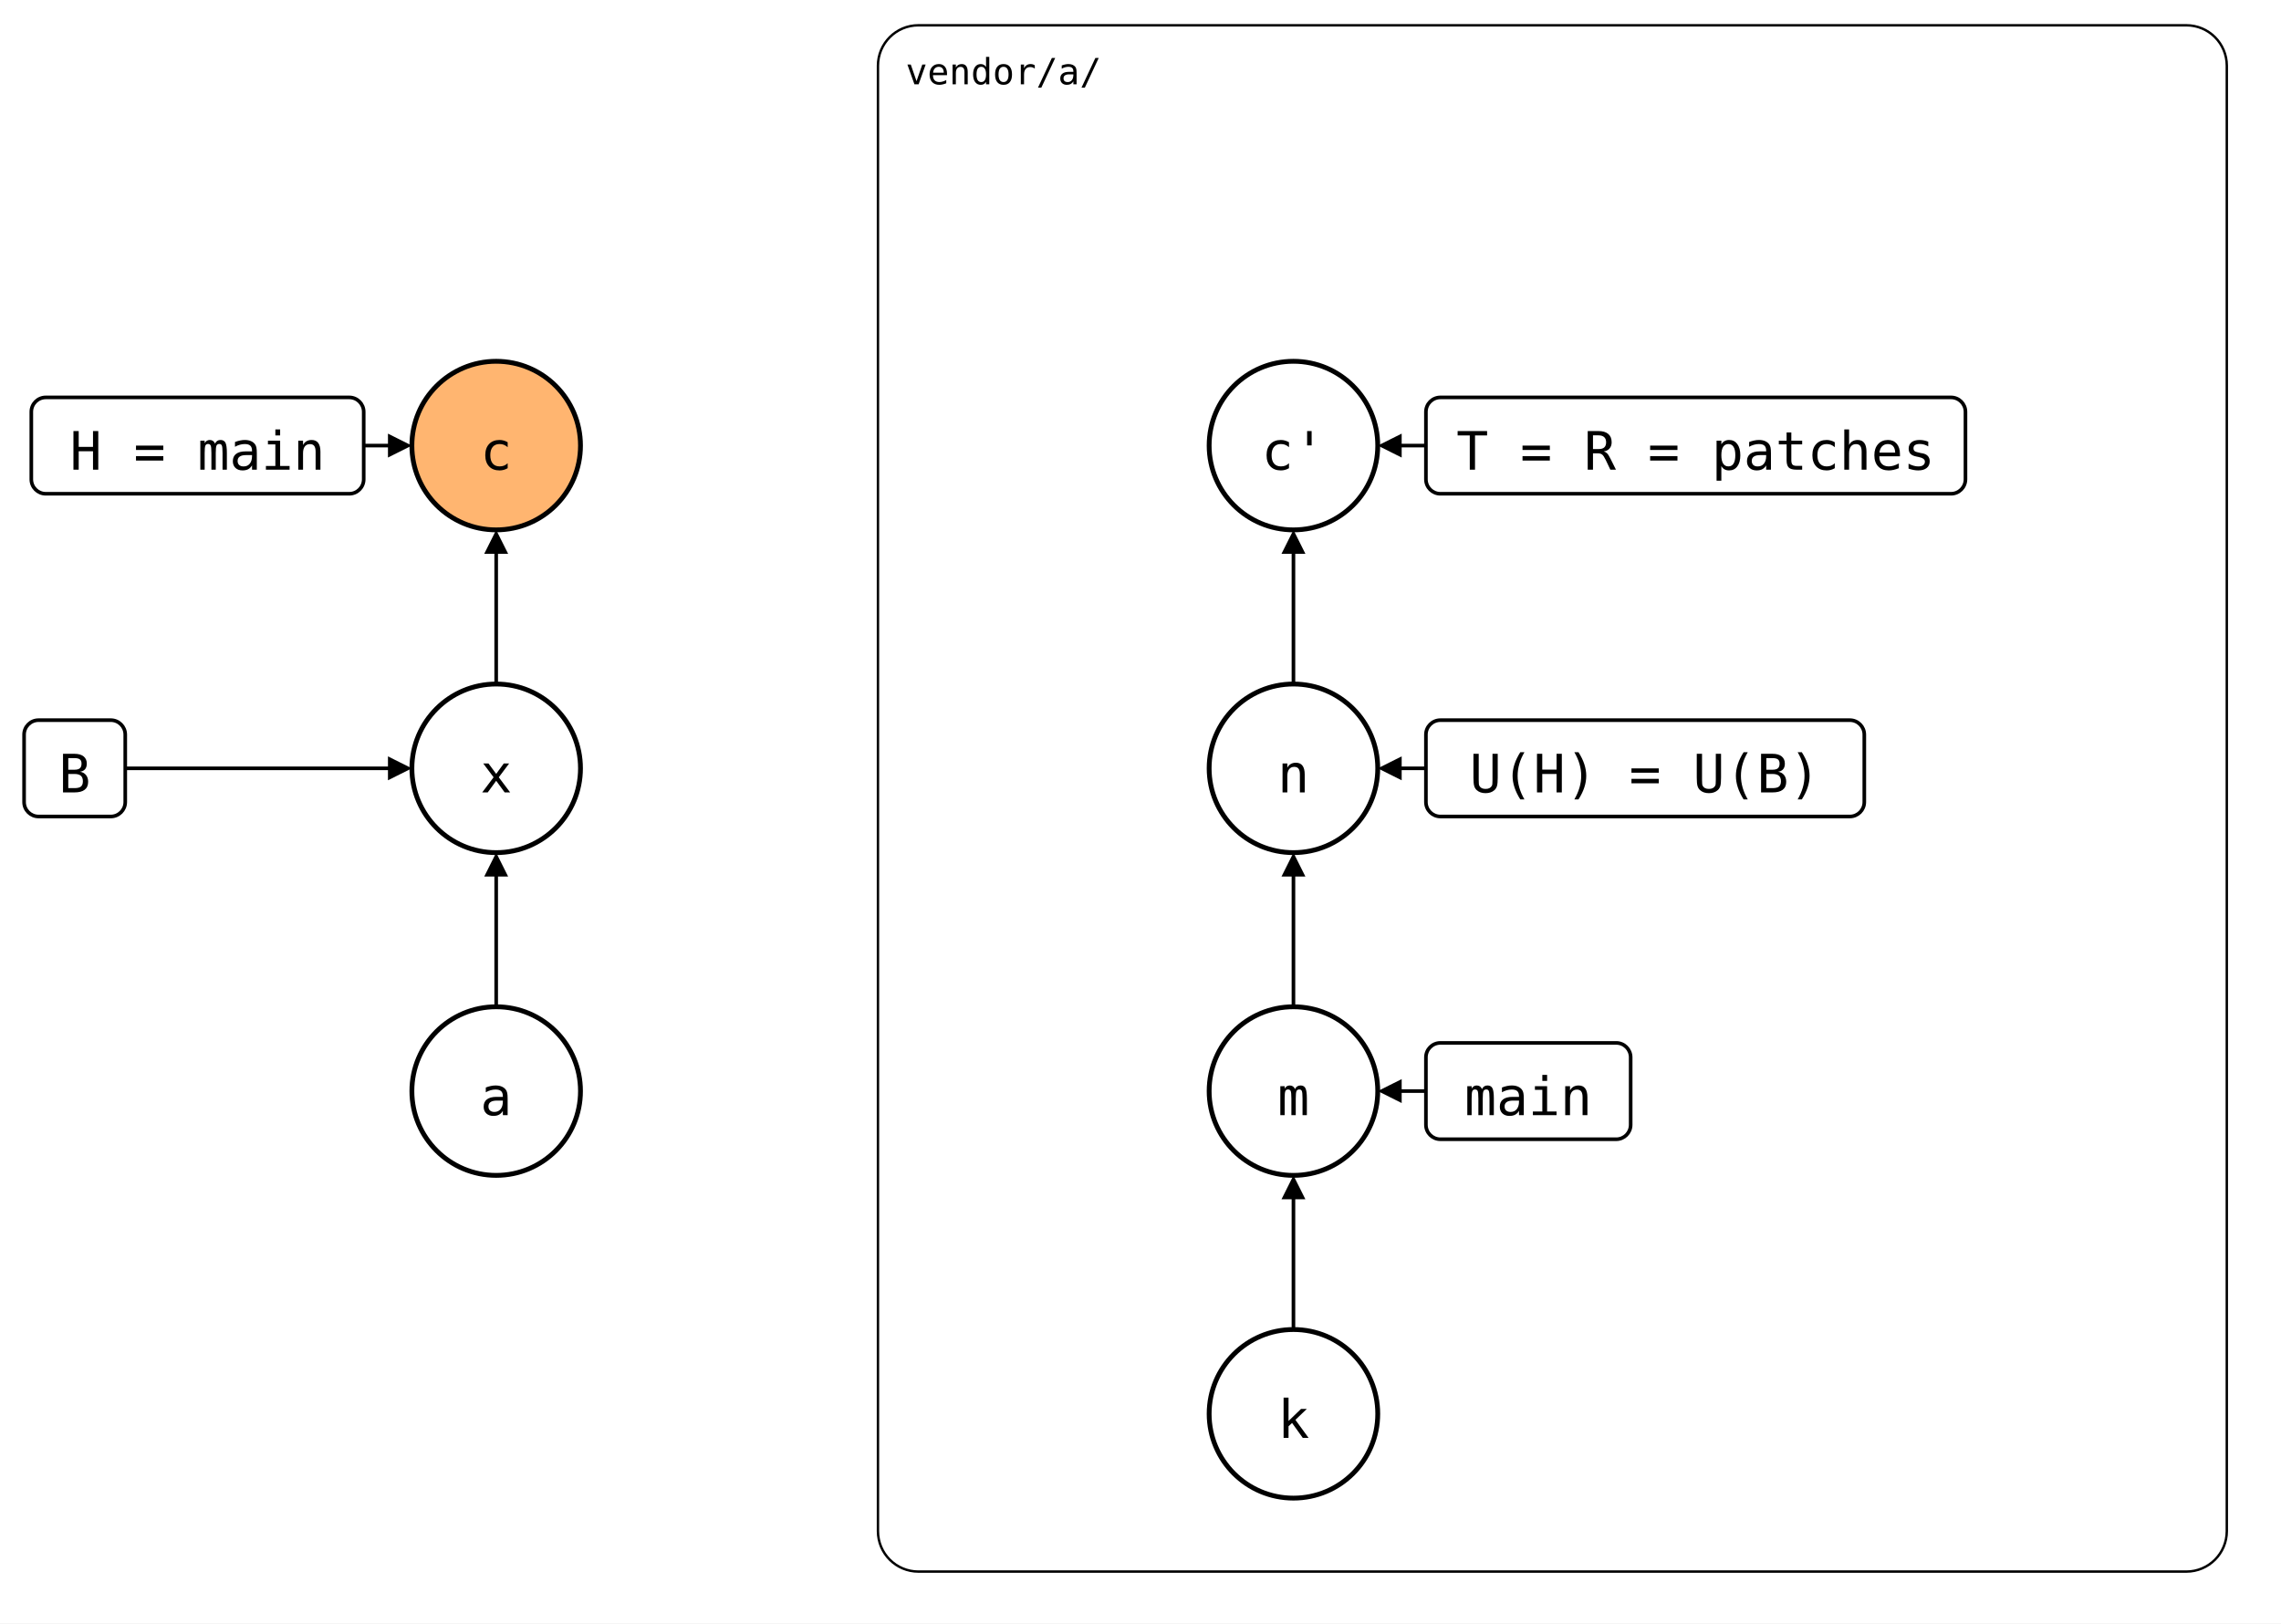
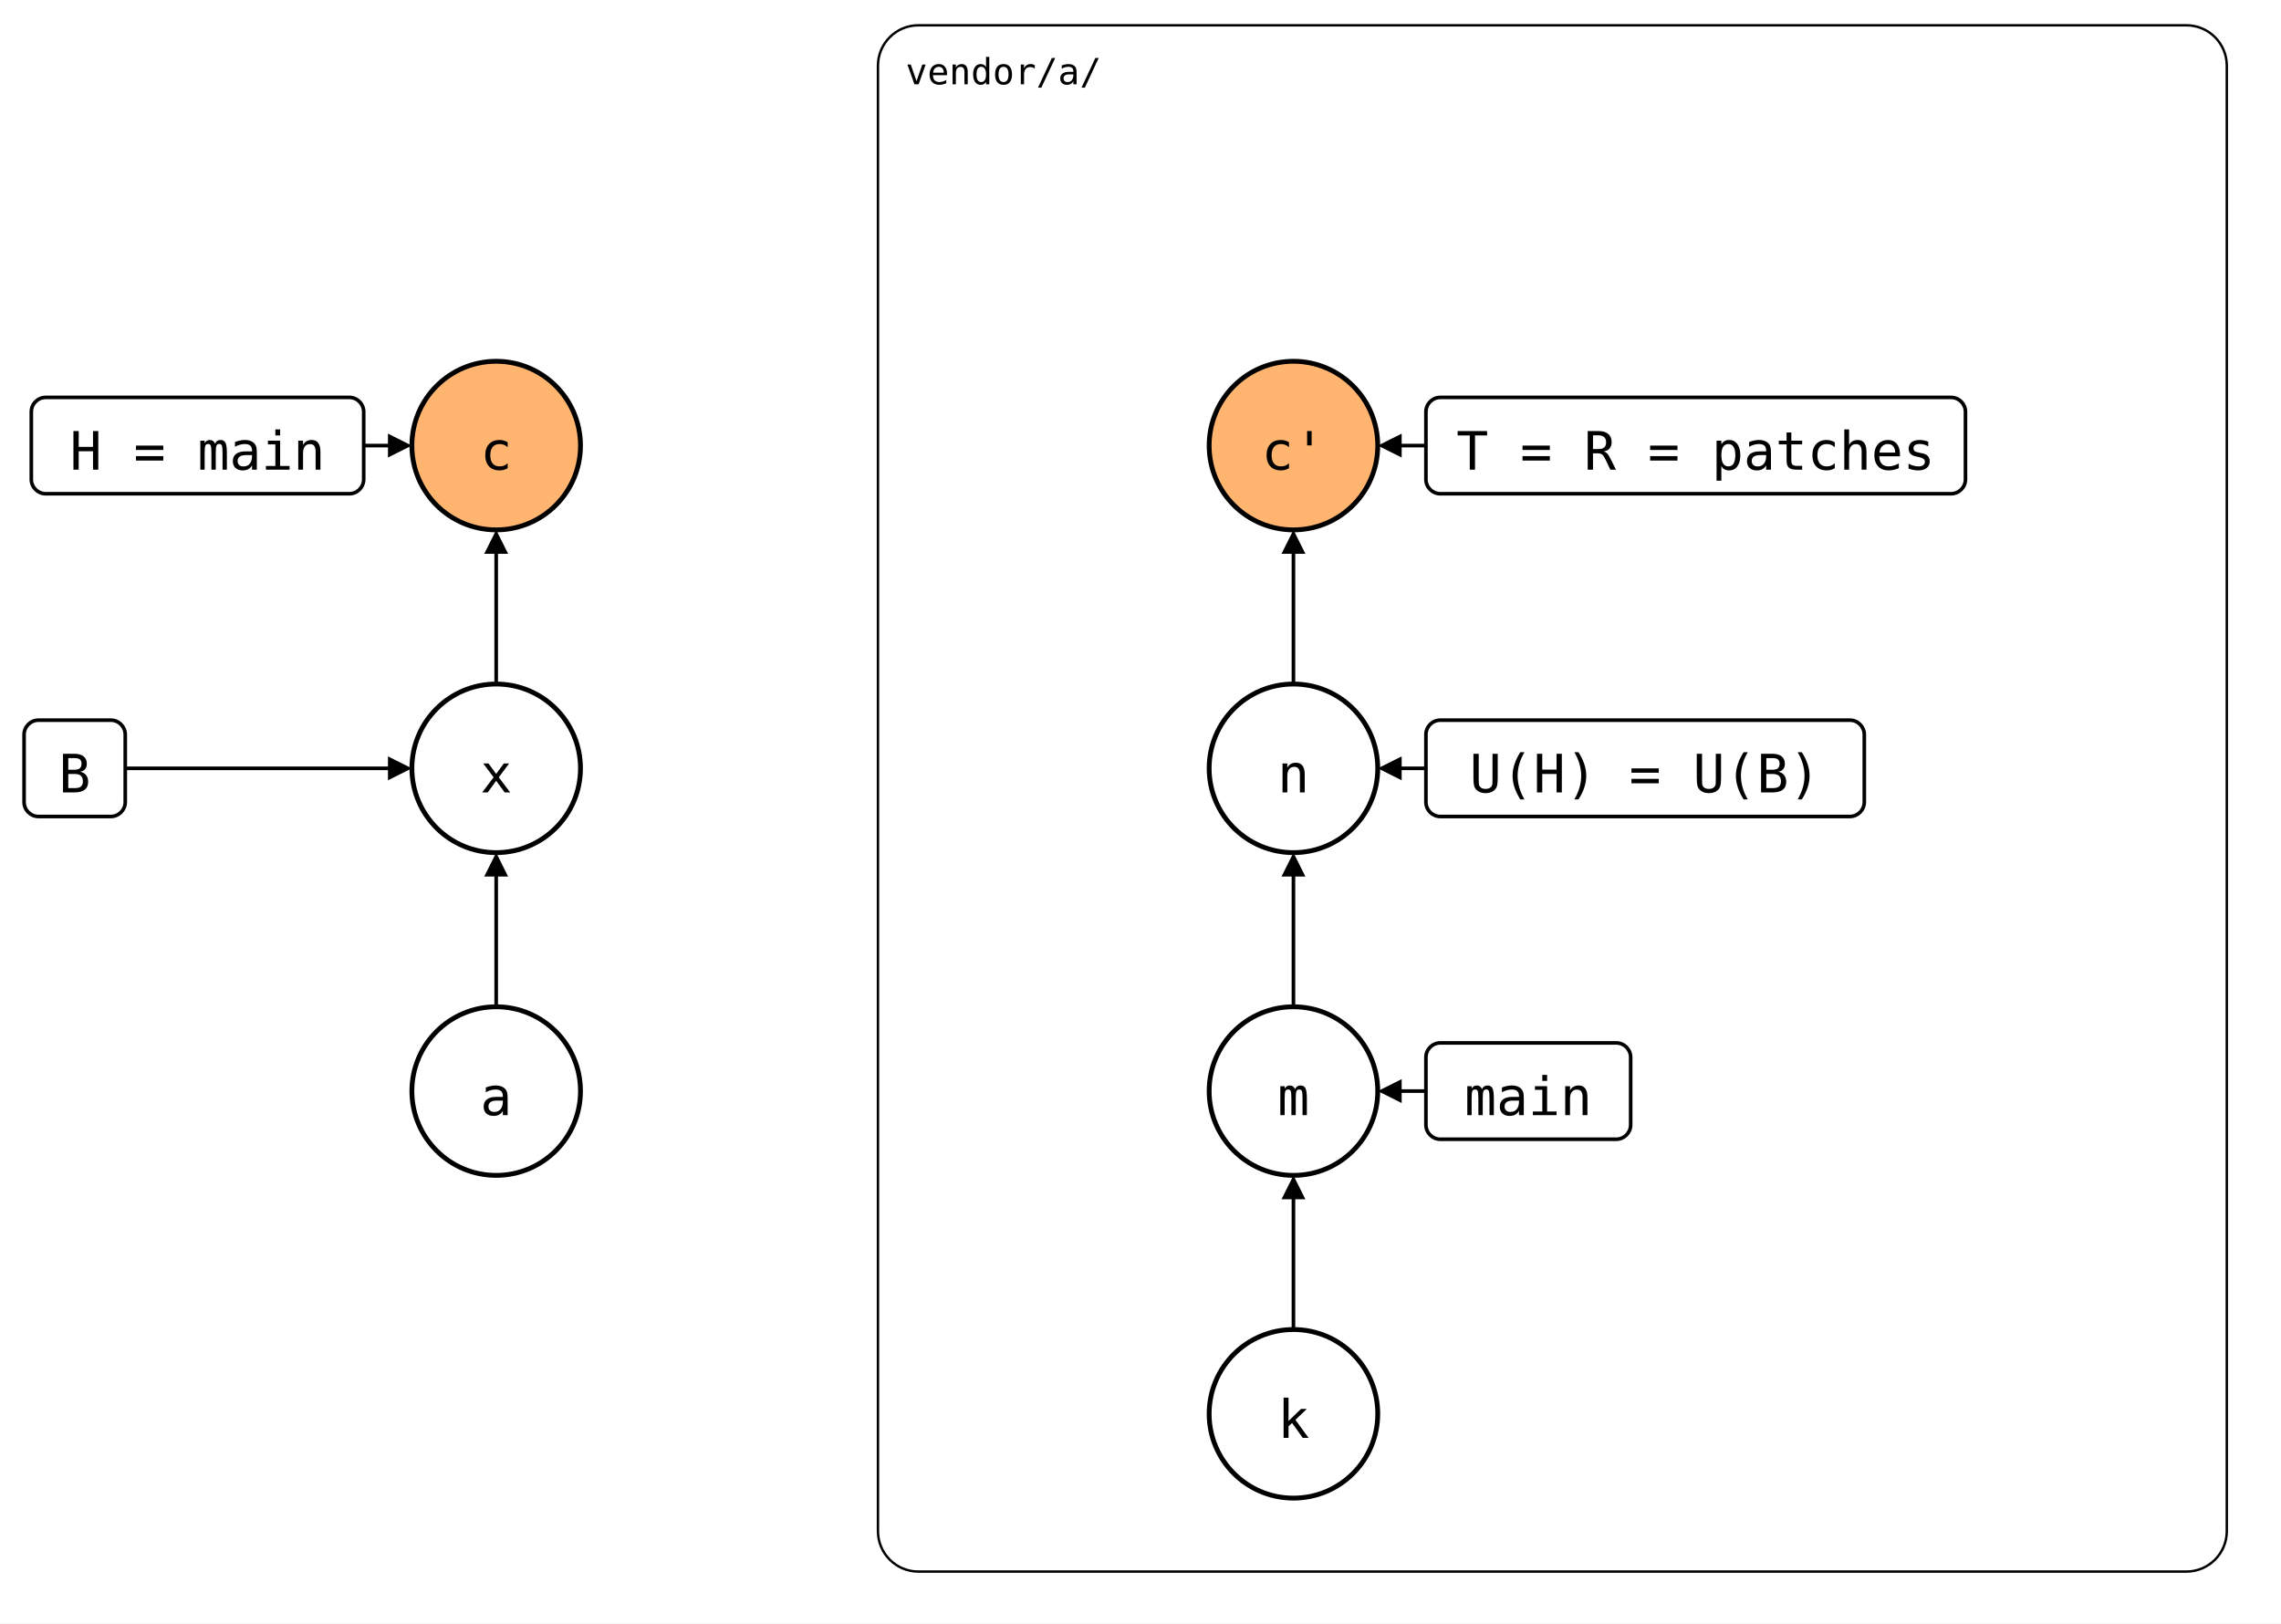
- <svg xmlns="http://www.w3.org/2000/svg" style="background: #ffffff; background-color: light-dark(#ffffff, #121212); color-scheme: light dark;" version="1.1" width="947px" height="674px" viewBox="0 0 947 674" id="ge-svg-p-_5beTo9vEe1xMqX4v0" content="&lt;mxfile host=&quot;Electron&quot;&gt;&#10;  &lt;diagram name=&quot;redone-on-top&quot; id=&quot;redone-on-top&quot;&gt;&#10;    &lt;mxGraphModel grid=&quot;0&quot; gridSize=&quot;10&quot; guides=&quot;1&quot; tooltips=&quot;1&quot; connect=&quot;1&quot; arrows=&quot;1&quot; fold=&quot;0&quot; page=&quot;0&quot; pageScale=&quot;1&quot; pageWidth=&quot;850&quot; pageHeight=&quot;1100&quot; background=&quot;#ffffff&quot; math=&quot;0&quot; shadow=&quot;0&quot;&gt;&#10;      &lt;root&gt;&#10;        &lt;mxCell id=&quot;0&quot; /&gt;&#10;        &lt;mxCell id=&quot;1&quot; parent=&quot;0&quot; /&gt;&#10;        &lt;mxCell id=&quot;lane&quot; parent=&quot;1&quot; style=&quot;rounded=1;arcSize=3;fillColor=none;strokeWidth=1;fontSize=15;verticalAlign=top;align=left;spacingLeft=10;spacingTop=4;fontFamily=Roboto Mono,monospace;&quot; value=&quot;vendor/a/&quot; vertex=&quot;1&quot;&gt;&#10;          &lt;mxGeometry height=&quot;642&quot; width=&quot;560&quot; x=&quot;422&quot; as=&quot;geometry&quot; /&gt;&#10;        &lt;/mxCell&gt;&#10;        &lt;mxCell id=&quot;c&quot; parent=&quot;1&quot; style=&quot;ellipse;aspect=fixed;strokeWidth=2;fontSize=22;fontFamily=Roboto Mono,monospace;fillColor=#FFB570;&quot; value=&quot;c&quot; vertex=&quot;1&quot;&gt;&#10;          &lt;mxGeometry height=&quot;70&quot; width=&quot;70&quot; x=&quot;229&quot; y=&quot;140&quot; as=&quot;geometry&quot; /&gt;&#10;        &lt;/mxCell&gt;&#10;        &lt;mxCell id=&quot;x&quot; parent=&quot;1&quot; style=&quot;ellipse;aspect=fixed;strokeWidth=2;fontSize=22;fontFamily=Roboto Mono,monospace;&quot; value=&quot;x&quot; vertex=&quot;1&quot;&gt;&#10;          &lt;mxGeometry height=&quot;70&quot; width=&quot;70&quot; x=&quot;229&quot; y=&quot;274&quot; as=&quot;geometry&quot; /&gt;&#10;        &lt;/mxCell&gt;&#10;        &lt;mxCell id=&quot;a&quot; parent=&quot;1&quot; style=&quot;ellipse;aspect=fixed;strokeWidth=2;fontSize=22;fontFamily=Roboto Mono,monospace;&quot; value=&quot;a&quot; vertex=&quot;1&quot;&gt;&#10;          &lt;mxGeometry height=&quot;70&quot; width=&quot;70&quot; x=&quot;229&quot; y=&quot;408&quot; as=&quot;geometry&quot; /&gt;&#10;        &lt;/mxCell&gt;&#10;        &lt;mxCell id=&quot;c2&quot; parent=&quot;1&quot; style=&quot;ellipse;aspect=fixed;strokeWidth=2;fontSize=22;fontFamily=Roboto Mono,monospace;&quot; value=&quot;c&amp;#39;&quot; vertex=&quot;1&quot;&gt;&#10;          &lt;mxGeometry height=&quot;70&quot; width=&quot;70&quot; x=&quot;560&quot; y=&quot;140&quot; as=&quot;geometry&quot; /&gt;&#10;        &lt;/mxCell&gt;&#10;        &lt;mxCell id=&quot;n&quot; parent=&quot;1&quot; style=&quot;ellipse;aspect=fixed;strokeWidth=2;fontSize=22;fontFamily=Roboto Mono,monospace;&quot; value=&quot;n&quot; vertex=&quot;1&quot;&gt;&#10;          &lt;mxGeometry height=&quot;70&quot; width=&quot;70&quot; x=&quot;560&quot; y=&quot;274&quot; as=&quot;geometry&quot; /&gt;&#10;        &lt;/mxCell&gt;&#10;        &lt;mxCell id=&quot;m&quot; parent=&quot;1&quot; style=&quot;ellipse;aspect=fixed;strokeWidth=2;fontSize=22;fontFamily=Roboto Mono,monospace;&quot; value=&quot;m&quot; vertex=&quot;1&quot;&gt;&#10;          &lt;mxGeometry height=&quot;70&quot; width=&quot;70&quot; x=&quot;560&quot; y=&quot;408&quot; as=&quot;geometry&quot; /&gt;&#10;        &lt;/mxCell&gt;&#10;        &lt;mxCell id=&quot;k&quot; parent=&quot;1&quot; style=&quot;ellipse;aspect=fixed;strokeWidth=2;fontSize=22;fontFamily=Roboto Mono,monospace;&quot; value=&quot;k&quot; vertex=&quot;1&quot;&gt;&#10;          &lt;mxGeometry height=&quot;70&quot; width=&quot;70&quot; x=&quot;560&quot; y=&quot;542&quot; as=&quot;geometry&quot; /&gt;&#10;        &lt;/mxCell&gt;&#10;        &lt;mxCell id=&quot;h&quot; parent=&quot;1&quot; style=&quot;rounded=1;strokeWidth=1.5;fontSize=22;fontFamily=Roboto Mono,monospace;&quot; value=&quot;H = main&quot; vertex=&quot;1&quot;&gt;&#10;          &lt;mxGeometry height=&quot;40&quot; width=&quot;138&quot; x=&quot;71&quot; y=&quot;155&quot; as=&quot;geometry&quot; /&gt;&#10;        &lt;/mxCell&gt;&#10;        &lt;mxCell id=&quot;bb&quot; parent=&quot;1&quot; style=&quot;rounded=1;strokeWidth=1.5;fontSize=22;fontFamily=Roboto Mono,monospace;&quot; value=&quot;B&quot; vertex=&quot;1&quot;&gt;&#10;          &lt;mxGeometry height=&quot;40&quot; width=&quot;42&quot; x=&quot;68&quot; y=&quot;289&quot; as=&quot;geometry&quot; /&gt;&#10;        &lt;/mxCell&gt;&#10;        &lt;mxCell id=&quot;t&quot; parent=&quot;1&quot; style=&quot;rounded=1;strokeWidth=1.5;fontSize=22;fontFamily=Roboto Mono,monospace;&quot; value=&quot;T = R = patches&quot; vertex=&quot;1&quot;&gt;&#10;          &lt;mxGeometry height=&quot;40&quot; width=&quot;224&quot; x=&quot;650&quot; y=&quot;155&quot; as=&quot;geometry&quot; /&gt;&#10;        &lt;/mxCell&gt;&#10;        &lt;mxCell id=&quot;u&quot; parent=&quot;1&quot; style=&quot;rounded=1;strokeWidth=1.5;fontSize=22;fontFamily=Roboto Mono,monospace;&quot; value=&quot;U(H) = U(B)&quot; vertex=&quot;1&quot;&gt;&#10;          &lt;mxGeometry height=&quot;40&quot; width=&quot;182&quot; x=&quot;650&quot; y=&quot;289&quot; as=&quot;geometry&quot; /&gt;&#10;        &lt;/mxCell&gt;&#10;        &lt;mxCell id=&quot;bm&quot; parent=&quot;1&quot; style=&quot;rounded=1;strokeWidth=1.5;fontSize=22;fontFamily=Roboto Mono,monospace;&quot; value=&quot;main&quot; vertex=&quot;1&quot;&gt;&#10;          &lt;mxGeometry height=&quot;40&quot; width=&quot;85&quot; x=&quot;650&quot; y=&quot;423&quot; as=&quot;geometry&quot; /&gt;&#10;        &lt;/mxCell&gt;&#10;        &lt;mxCell id=&quot;e1&quot; edge=&quot;1&quot; parent=&quot;1&quot; source=&quot;a&quot; style=&quot;endArrow=block;endFill=1;html=1;strokeWidth=1.5;rounded=0;&quot; target=&quot;x&quot;&gt;&#10;          &lt;mxGeometry relative=&quot;1&quot; as=&quot;geometry&quot; /&gt;&#10;        &lt;/mxCell&gt;&#10;        &lt;mxCell id=&quot;e2&quot; edge=&quot;1&quot; parent=&quot;1&quot; source=&quot;x&quot; style=&quot;endArrow=block;endFill=1;html=1;strokeWidth=1.5;rounded=0;&quot; target=&quot;c&quot;&gt;&#10;          &lt;mxGeometry relative=&quot;1&quot; as=&quot;geometry&quot; /&gt;&#10;        &lt;/mxCell&gt;&#10;        &lt;mxCell id=&quot;e3&quot; edge=&quot;1&quot; parent=&quot;1&quot; source=&quot;k&quot; style=&quot;endArrow=block;endFill=1;html=1;strokeWidth=1.5;rounded=0;&quot; target=&quot;m&quot;&gt;&#10;          &lt;mxGeometry relative=&quot;1&quot; as=&quot;geometry&quot; /&gt;&#10;        &lt;/mxCell&gt;&#10;        &lt;mxCell id=&quot;e4&quot; edge=&quot;1&quot; parent=&quot;1&quot; source=&quot;m&quot; style=&quot;endArrow=block;endFill=1;html=1;strokeWidth=1.5;rounded=0;&quot; target=&quot;n&quot;&gt;&#10;          &lt;mxGeometry relative=&quot;1&quot; as=&quot;geometry&quot; /&gt;&#10;        &lt;/mxCell&gt;&#10;        &lt;mxCell id=&quot;e5&quot; edge=&quot;1&quot; parent=&quot;1&quot; source=&quot;n&quot; style=&quot;endArrow=block;endFill=1;html=1;strokeWidth=1.5;rounded=0;&quot; target=&quot;c2&quot;&gt;&#10;          &lt;mxGeometry relative=&quot;1&quot; as=&quot;geometry&quot; /&gt;&#10;        &lt;/mxCell&gt;&#10;        &lt;mxCell id=&quot;e6&quot; edge=&quot;1&quot; parent=&quot;1&quot; source=&quot;h&quot; style=&quot;endArrow=block;endFill=1;html=1;strokeWidth=1.5;rounded=0;&quot; target=&quot;c&quot;&gt;&#10;          &lt;mxGeometry relative=&quot;1&quot; as=&quot;geometry&quot; /&gt;&#10;        &lt;/mxCell&gt;&#10;        &lt;mxCell id=&quot;e7&quot; edge=&quot;1&quot; parent=&quot;1&quot; source=&quot;bb&quot; style=&quot;endArrow=block;endFill=1;html=1;strokeWidth=1.5;rounded=0;&quot; target=&quot;x&quot;&gt;&#10;          &lt;mxGeometry relative=&quot;1&quot; as=&quot;geometry&quot; /&gt;&#10;        &lt;/mxCell&gt;&#10;        &lt;mxCell id=&quot;e8&quot; edge=&quot;1&quot; parent=&quot;1&quot; source=&quot;t&quot; style=&quot;endArrow=block;endFill=1;html=1;strokeWidth=1.5;rounded=0;&quot; target=&quot;c2&quot;&gt;&#10;          &lt;mxGeometry relative=&quot;1&quot; as=&quot;geometry&quot; /&gt;&#10;        &lt;/mxCell&gt;&#10;        &lt;mxCell id=&quot;e9&quot; edge=&quot;1&quot; parent=&quot;1&quot; source=&quot;u&quot; style=&quot;endArrow=block;endFill=1;html=1;strokeWidth=1.5;rounded=0;&quot; target=&quot;n&quot;&gt;&#10;          &lt;mxGeometry relative=&quot;1&quot; as=&quot;geometry&quot; /&gt;&#10;        &lt;/mxCell&gt;&#10;        &lt;mxCell id=&quot;e10&quot; edge=&quot;1&quot; parent=&quot;1&quot; source=&quot;bm&quot; style=&quot;endArrow=block;endFill=1;html=1;strokeWidth=1.5;rounded=0;&quot; target=&quot;m&quot;&gt;&#10;          &lt;mxGeometry relative=&quot;1&quot; as=&quot;geometry&quot; /&gt;&#10;        &lt;/mxCell&gt;&#10;      &lt;/root&gt;&#10;    &lt;/mxGraphModel&gt;&#10;  &lt;/diagram&gt;&#10;&lt;/mxfile&gt;&#10;">
-   <style type="text/css">@supports (color: light-dark(#000, #fff)) { #ge-svg-p-_5beTo9vEe1xMqX4v0 { --ge-adaptive-bg: light-dark(#ffffff, var(--ge-dark-color, #121212)); } }</style>
+ <svg xmlns="http://www.w3.org/2000/svg" style="background: #ffffff; background-color: light-dark(#ffffff, #121212); color-scheme: light dark;" version="1.1" width="947px" height="674px" viewBox="0 0 947 674" id="ge-svg-KdO_sB3ymMKl_aCN1qm1" content="&lt;mxfile host=&quot;Electron&quot;&gt;&#10;  &lt;diagram name=&quot;redone-on-top&quot; id=&quot;redone-on-top&quot;&gt;&#10;    &lt;mxGraphModel grid=&quot;0&quot; gridSize=&quot;10&quot; guides=&quot;1&quot; tooltips=&quot;1&quot; connect=&quot;1&quot; arrows=&quot;1&quot; fold=&quot;0&quot; page=&quot;0&quot; pageScale=&quot;1&quot; pageWidth=&quot;850&quot; pageHeight=&quot;1100&quot; background=&quot;#ffffff&quot; math=&quot;0&quot; shadow=&quot;0&quot;&gt;&#10;      &lt;root&gt;&#10;        &lt;mxCell id=&quot;0&quot; /&gt;&#10;        &lt;mxCell id=&quot;1&quot; parent=&quot;0&quot; /&gt;&#10;        &lt;mxCell id=&quot;lane&quot; parent=&quot;1&quot; style=&quot;rounded=1;arcSize=3;fillColor=none;strokeWidth=1;fontSize=15;verticalAlign=top;align=left;spacingLeft=10;spacingTop=4;fontFamily=Roboto Mono,monospace;&quot; value=&quot;vendor/a/&quot; vertex=&quot;1&quot;&gt;&#10;          &lt;mxGeometry height=&quot;642&quot; width=&quot;560&quot; x=&quot;422&quot; as=&quot;geometry&quot; /&gt;&#10;        &lt;/mxCell&gt;&#10;        &lt;mxCell id=&quot;c&quot; parent=&quot;1&quot; style=&quot;ellipse;aspect=fixed;strokeWidth=2;fontSize=22;fontFamily=Roboto Mono,monospace;fillColor=#FFB570;&quot; value=&quot;c&quot; vertex=&quot;1&quot;&gt;&#10;          &lt;mxGeometry height=&quot;70&quot; width=&quot;70&quot; x=&quot;229&quot; y=&quot;140&quot; as=&quot;geometry&quot; /&gt;&#10;        &lt;/mxCell&gt;&#10;        &lt;mxCell id=&quot;x&quot; parent=&quot;1&quot; style=&quot;ellipse;aspect=fixed;strokeWidth=2;fontSize=22;fontFamily=Roboto Mono,monospace;&quot; value=&quot;x&quot; vertex=&quot;1&quot;&gt;&#10;          &lt;mxGeometry height=&quot;70&quot; width=&quot;70&quot; x=&quot;229&quot; y=&quot;274&quot; as=&quot;geometry&quot; /&gt;&#10;        &lt;/mxCell&gt;&#10;        &lt;mxCell id=&quot;a&quot; parent=&quot;1&quot; style=&quot;ellipse;aspect=fixed;strokeWidth=2;fontSize=22;fontFamily=Roboto Mono,monospace;&quot; value=&quot;a&quot; vertex=&quot;1&quot;&gt;&#10;          &lt;mxGeometry height=&quot;70&quot; width=&quot;70&quot; x=&quot;229&quot; y=&quot;408&quot; as=&quot;geometry&quot; /&gt;&#10;        &lt;/mxCell&gt;&#10;        &lt;mxCell id=&quot;c2&quot; parent=&quot;1&quot; style=&quot;ellipse;aspect=fixed;strokeWidth=2;fontSize=22;fontFamily=Roboto Mono,monospace;fillColor=#FFB570;&quot; value=&quot;c&amp;#39;&quot; vertex=&quot;1&quot;&gt;&#10;          &lt;mxGeometry height=&quot;70&quot; width=&quot;70&quot; x=&quot;560&quot; y=&quot;140&quot; as=&quot;geometry&quot; /&gt;&#10;        &lt;/mxCell&gt;&#10;        &lt;mxCell id=&quot;n&quot; parent=&quot;1&quot; style=&quot;ellipse;aspect=fixed;strokeWidth=2;fontSize=22;fontFamily=Roboto Mono,monospace;&quot; value=&quot;n&quot; vertex=&quot;1&quot;&gt;&#10;          &lt;mxGeometry height=&quot;70&quot; width=&quot;70&quot; x=&quot;560&quot; y=&quot;274&quot; as=&quot;geometry&quot; /&gt;&#10;        &lt;/mxCell&gt;&#10;        &lt;mxCell id=&quot;m&quot; parent=&quot;1&quot; style=&quot;ellipse;aspect=fixed;strokeWidth=2;fontSize=22;fontFamily=Roboto Mono,monospace;&quot; value=&quot;m&quot; vertex=&quot;1&quot;&gt;&#10;          &lt;mxGeometry height=&quot;70&quot; width=&quot;70&quot; x=&quot;560&quot; y=&quot;408&quot; as=&quot;geometry&quot; /&gt;&#10;        &lt;/mxCell&gt;&#10;        &lt;mxCell id=&quot;k&quot; parent=&quot;1&quot; style=&quot;ellipse;aspect=fixed;strokeWidth=2;fontSize=22;fontFamily=Roboto Mono,monospace;&quot; value=&quot;k&quot; vertex=&quot;1&quot;&gt;&#10;          &lt;mxGeometry height=&quot;70&quot; width=&quot;70&quot; x=&quot;560&quot; y=&quot;542&quot; as=&quot;geometry&quot; /&gt;&#10;        &lt;/mxCell&gt;&#10;        &lt;mxCell id=&quot;h&quot; parent=&quot;1&quot; style=&quot;rounded=1;strokeWidth=1.5;fontSize=22;fontFamily=Roboto Mono,monospace;&quot; value=&quot;H = main&quot; vertex=&quot;1&quot;&gt;&#10;          &lt;mxGeometry height=&quot;40&quot; width=&quot;138&quot; x=&quot;71&quot; y=&quot;155&quot; as=&quot;geometry&quot; /&gt;&#10;        &lt;/mxCell&gt;&#10;        &lt;mxCell id=&quot;bb&quot; parent=&quot;1&quot; style=&quot;rounded=1;strokeWidth=1.5;fontSize=22;fontFamily=Roboto Mono,monospace;&quot; value=&quot;B&quot; vertex=&quot;1&quot;&gt;&#10;          &lt;mxGeometry height=&quot;40&quot; width=&quot;42&quot; x=&quot;68&quot; y=&quot;289&quot; as=&quot;geometry&quot; /&gt;&#10;        &lt;/mxCell&gt;&#10;        &lt;mxCell id=&quot;t&quot; parent=&quot;1&quot; style=&quot;rounded=1;strokeWidth=1.5;fontSize=22;fontFamily=Roboto Mono,monospace;&quot; value=&quot;T = R = patches&quot; vertex=&quot;1&quot;&gt;&#10;          &lt;mxGeometry height=&quot;40&quot; width=&quot;224&quot; x=&quot;650&quot; y=&quot;155&quot; as=&quot;geometry&quot; /&gt;&#10;        &lt;/mxCell&gt;&#10;        &lt;mxCell id=&quot;u&quot; parent=&quot;1&quot; style=&quot;rounded=1;strokeWidth=1.5;fontSize=22;fontFamily=Roboto Mono,monospace;&quot; value=&quot;U(H) = U(B)&quot; vertex=&quot;1&quot;&gt;&#10;          &lt;mxGeometry height=&quot;40&quot; width=&quot;182&quot; x=&quot;650&quot; y=&quot;289&quot; as=&quot;geometry&quot; /&gt;&#10;        &lt;/mxCell&gt;&#10;        &lt;mxCell id=&quot;bm&quot; parent=&quot;1&quot; style=&quot;rounded=1;strokeWidth=1.5;fontSize=22;fontFamily=Roboto Mono,monospace;&quot; value=&quot;main&quot; vertex=&quot;1&quot;&gt;&#10;          &lt;mxGeometry height=&quot;40&quot; width=&quot;85&quot; x=&quot;650&quot; y=&quot;423&quot; as=&quot;geometry&quot; /&gt;&#10;        &lt;/mxCell&gt;&#10;        &lt;mxCell id=&quot;e1&quot; edge=&quot;1&quot; parent=&quot;1&quot; source=&quot;a&quot; style=&quot;endArrow=block;endFill=1;html=1;strokeWidth=1.5;rounded=0;&quot; target=&quot;x&quot;&gt;&#10;          &lt;mxGeometry relative=&quot;1&quot; as=&quot;geometry&quot; /&gt;&#10;        &lt;/mxCell&gt;&#10;        &lt;mxCell id=&quot;e2&quot; edge=&quot;1&quot; parent=&quot;1&quot; source=&quot;x&quot; style=&quot;endArrow=block;endFill=1;html=1;strokeWidth=1.5;rounded=0;&quot; target=&quot;c&quot;&gt;&#10;          &lt;mxGeometry relative=&quot;1&quot; as=&quot;geometry&quot; /&gt;&#10;        &lt;/mxCell&gt;&#10;        &lt;mxCell id=&quot;e3&quot; edge=&quot;1&quot; parent=&quot;1&quot; source=&quot;k&quot; style=&quot;endArrow=block;endFill=1;html=1;strokeWidth=1.5;rounded=0;&quot; target=&quot;m&quot;&gt;&#10;          &lt;mxGeometry relative=&quot;1&quot; as=&quot;geometry&quot; /&gt;&#10;        &lt;/mxCell&gt;&#10;        &lt;mxCell id=&quot;e4&quot; edge=&quot;1&quot; parent=&quot;1&quot; source=&quot;m&quot; style=&quot;endArrow=block;endFill=1;html=1;strokeWidth=1.5;rounded=0;&quot; target=&quot;n&quot;&gt;&#10;          &lt;mxGeometry relative=&quot;1&quot; as=&quot;geometry&quot; /&gt;&#10;        &lt;/mxCell&gt;&#10;        &lt;mxCell id=&quot;e5&quot; edge=&quot;1&quot; parent=&quot;1&quot; source=&quot;n&quot; style=&quot;endArrow=block;endFill=1;html=1;strokeWidth=1.5;rounded=0;&quot; target=&quot;c2&quot;&gt;&#10;          &lt;mxGeometry relative=&quot;1&quot; as=&quot;geometry&quot; /&gt;&#10;        &lt;/mxCell&gt;&#10;        &lt;mxCell id=&quot;e6&quot; edge=&quot;1&quot; parent=&quot;1&quot; source=&quot;h&quot; style=&quot;endArrow=block;endFill=1;html=1;strokeWidth=1.5;rounded=0;&quot; target=&quot;c&quot;&gt;&#10;          &lt;mxGeometry relative=&quot;1&quot; as=&quot;geometry&quot; /&gt;&#10;        &lt;/mxCell&gt;&#10;        &lt;mxCell id=&quot;e7&quot; edge=&quot;1&quot; parent=&quot;1&quot; source=&quot;bb&quot; style=&quot;endArrow=block;endFill=1;html=1;strokeWidth=1.5;rounded=0;&quot; target=&quot;x&quot;&gt;&#10;          &lt;mxGeometry relative=&quot;1&quot; as=&quot;geometry&quot; /&gt;&#10;        &lt;/mxCell&gt;&#10;        &lt;mxCell id=&quot;e8&quot; edge=&quot;1&quot; parent=&quot;1&quot; source=&quot;t&quot; style=&quot;endArrow=block;endFill=1;html=1;strokeWidth=1.5;rounded=0;&quot; target=&quot;c2&quot;&gt;&#10;          &lt;mxGeometry relative=&quot;1&quot; as=&quot;geometry&quot; /&gt;&#10;        &lt;/mxCell&gt;&#10;        &lt;mxCell id=&quot;e9&quot; edge=&quot;1&quot; parent=&quot;1&quot; source=&quot;u&quot; style=&quot;endArrow=block;endFill=1;html=1;strokeWidth=1.5;rounded=0;&quot; target=&quot;n&quot;&gt;&#10;          &lt;mxGeometry relative=&quot;1&quot; as=&quot;geometry&quot; /&gt;&#10;        &lt;/mxCell&gt;&#10;        &lt;mxCell id=&quot;e10&quot; edge=&quot;1&quot; parent=&quot;1&quot; source=&quot;bm&quot; style=&quot;endArrow=block;endFill=1;html=1;strokeWidth=1.5;rounded=0;&quot; target=&quot;m&quot;&gt;&#10;          &lt;mxGeometry relative=&quot;1&quot; as=&quot;geometry&quot; /&gt;&#10;        &lt;/mxCell&gt;&#10;      &lt;/root&gt;&#10;    &lt;/mxGraphModel&gt;&#10;  &lt;/diagram&gt;&#10;&lt;/mxfile&gt;&#10;">
+   <style type="text/css">@supports (color: light-dark(#000, #fff)) { #ge-svg-KdO_sB3ymMKl_aCN1qm1 { --ge-adaptive-bg: light-dark(#ffffff, var(--ge-dark-color, #121212)); } }</style>
  <defs />
  <rect fill="#ffffff" width="100%" height="100%" x="0" y="0" style="fill: light-dark(rgb(255, 255, 255), rgb(18, 18, 18));" />
  <g>
    <g data-cell-id="0">
      <g data-cell-id="1">
        <g data-cell-id="lane">
          <g transform="translate(0.5,0.5)">
            <rect x="364" y="10" width="560" height="642" rx="16.8" ry="16.8" fill="none" stroke="#000000" pointer-events="all" style="stroke: light-dark(rgb(0, 0, 0), rgb(255, 255, 255));" />
          </g>
          <g>
            <g fill="#000000" font-family="'Roboto Mono', monospace" text-anchor="start" font-size="15px" style="fill: light-dark(rgb(0, 0, 0), rgb(255, 255, 255));">
              <text x="376" y="35">vendor/a/</text>
            </g>
          </g>
        </g>
        <g data-cell-id="c">
          <g>
            <ellipse cx="206" cy="185" rx="35" ry="35" fill="#ffb570" stroke="#000000" stroke-width="2" pointer-events="all" style="fill: light-dark(rgb(255, 181, 112), rgb(126, 63, 3)); stroke: light-dark(rgb(0, 0, 0), rgb(255, 255, 255));" />
          </g>
          <g>
            <g fill="#000000" font-family="'Roboto Mono', monospace" text-anchor="middle" font-size="22px" style="fill: light-dark(rgb(0, 0, 0), rgb(255, 255, 255));">
              <text x="206" y="195">c</text>
            </g>
          </g>
        </g>
        <g data-cell-id="x">
          <g>
            <ellipse cx="206" cy="319" rx="35" ry="35" fill="#ffffff" stroke="#000000" stroke-width="2" pointer-events="all" style="fill: var(--ge-adaptive-bg, #ffffff); stroke: light-dark(rgb(0, 0, 0), rgb(255, 255, 255));" />
          </g>
          <g>
            <g fill="#000000" font-family="'Roboto Mono', monospace" text-anchor="middle" font-size="22px" style="fill: light-dark(rgb(0, 0, 0), rgb(255, 255, 255));">
              <text x="206" y="329">x</text>
            </g>
          </g>
        </g>
        <g data-cell-id="a">
          <g>
            <ellipse cx="206" cy="453" rx="35" ry="35" fill="#ffffff" stroke="#000000" stroke-width="2" pointer-events="all" style="fill: var(--ge-adaptive-bg, #ffffff); stroke: light-dark(rgb(0, 0, 0), rgb(255, 255, 255));" />
          </g>
          <g>
            <g fill="#000000" font-family="'Roboto Mono', monospace" text-anchor="middle" font-size="22px" style="fill: light-dark(rgb(0, 0, 0), rgb(255, 255, 255));">
              <text x="206" y="463">a</text>
            </g>
          </g>
        </g>
        <g data-cell-id="c2">
          <g>
-             <ellipse cx="537" cy="185" rx="35" ry="35" fill="#ffffff" stroke="#000000" stroke-width="2" pointer-events="all" style="fill: var(--ge-adaptive-bg, #ffffff); stroke: light-dark(rgb(0, 0, 0), rgb(255, 255, 255));" />
+             <ellipse cx="537" cy="185" rx="35" ry="35" fill="#ffb570" stroke="#000000" stroke-width="2" pointer-events="all" style="fill: light-dark(rgb(255, 181, 112), rgb(126, 63, 3)); stroke: light-dark(rgb(0, 0, 0), rgb(255, 255, 255));" />
          </g>
          <g>
            <g fill="#000000" font-family="'Roboto Mono', monospace" text-anchor="middle" font-size="22px" style="fill: light-dark(rgb(0, 0, 0), rgb(255, 255, 255));">
              <text x="537" y="195">c'</text>
            </g>
          </g>
        </g>
        <g data-cell-id="n">
          <g>
            <ellipse cx="537" cy="319" rx="35" ry="35" fill="#ffffff" stroke="#000000" stroke-width="2" pointer-events="all" style="fill: var(--ge-adaptive-bg, #ffffff); stroke: light-dark(rgb(0, 0, 0), rgb(255, 255, 255));" />
          </g>
          <g>
            <g fill="#000000" font-family="'Roboto Mono', monospace" text-anchor="middle" font-size="22px" style="fill: light-dark(rgb(0, 0, 0), rgb(255, 255, 255));">
              <text x="537" y="329">n</text>
            </g>
          </g>
        </g>
        <g data-cell-id="m">
          <g>
            <ellipse cx="537" cy="453" rx="35" ry="35" fill="#ffffff" stroke="#000000" stroke-width="2" pointer-events="all" style="fill: var(--ge-adaptive-bg, #ffffff); stroke: light-dark(rgb(0, 0, 0), rgb(255, 255, 255));" />
          </g>
          <g>
            <g fill="#000000" font-family="'Roboto Mono', monospace" text-anchor="middle" font-size="22px" style="fill: light-dark(rgb(0, 0, 0), rgb(255, 255, 255));">
              <text x="537" y="463">m</text>
            </g>
          </g>
        </g>
        <g data-cell-id="k">
          <g>
            <ellipse cx="537" cy="587" rx="35" ry="35" fill="#ffffff" stroke="#000000" stroke-width="2" pointer-events="all" style="fill: var(--ge-adaptive-bg, #ffffff); stroke: light-dark(rgb(0, 0, 0), rgb(255, 255, 255));" />
          </g>
          <g>
            <g fill="#000000" font-family="'Roboto Mono', monospace" text-anchor="middle" font-size="22px" style="fill: light-dark(rgb(0, 0, 0), rgb(255, 255, 255));">
              <text x="537" y="597">k</text>
            </g>
          </g>
        </g>
        <g data-cell-id="h">
          <g>
            <rect x="13" y="165" width="138" height="40" rx="6" ry="6" fill="#ffffff" stroke="#000000" stroke-width="1.5" pointer-events="all" style="fill: var(--ge-adaptive-bg, #ffffff); stroke: light-dark(rgb(0, 0, 0), rgb(255, 255, 255));" />
          </g>
          <g>
            <g fill="#000000" font-family="'Roboto Mono', monospace" text-anchor="middle" font-size="22px" style="fill: light-dark(rgb(0, 0, 0), rgb(255, 255, 255));">
              <text x="82" y="195">H = main</text>
            </g>
          </g>
        </g>
        <g data-cell-id="bb">
          <g>
            <rect x="10" y="299" width="42" height="40" rx="6" ry="6" fill="#ffffff" stroke="#000000" stroke-width="1.5" pointer-events="all" style="fill: var(--ge-adaptive-bg, #ffffff); stroke: light-dark(rgb(0, 0, 0), rgb(255, 255, 255));" />
          </g>
          <g>
            <g fill="#000000" font-family="'Roboto Mono', monospace" text-anchor="middle" font-size="22px" style="fill: light-dark(rgb(0, 0, 0), rgb(255, 255, 255));">
              <text x="31" y="329">B</text>
            </g>
          </g>
        </g>
        <g data-cell-id="t">
          <g>
            <rect x="592" y="165" width="224" height="40" rx="6" ry="6" fill="#ffffff" stroke="#000000" stroke-width="1.5" pointer-events="all" style="fill: var(--ge-adaptive-bg, #ffffff); stroke: light-dark(rgb(0, 0, 0), rgb(255, 255, 255));" />
          </g>
          <g>
            <g fill="#000000" font-family="'Roboto Mono', monospace" text-anchor="middle" font-size="22px" style="fill: light-dark(rgb(0, 0, 0), rgb(255, 255, 255));">
              <text x="704" y="195">T = R = patches</text>
            </g>
          </g>
        </g>
        <g data-cell-id="u">
          <g>
            <rect x="592" y="299" width="182" height="40" rx="6" ry="6" fill="#ffffff" stroke="#000000" stroke-width="1.5" pointer-events="all" style="fill: var(--ge-adaptive-bg, #ffffff); stroke: light-dark(rgb(0, 0, 0), rgb(255, 255, 255));" />
          </g>
          <g>
            <g fill="#000000" font-family="'Roboto Mono', monospace" text-anchor="middle" font-size="22px" style="fill: light-dark(rgb(0, 0, 0), rgb(255, 255, 255));">
              <text x="683" y="329">U(H) = U(B)</text>
            </g>
          </g>
        </g>
        <g data-cell-id="bm">
          <g>
            <rect x="592" y="433" width="85" height="40" rx="6" ry="6" fill="#ffffff" stroke="#000000" stroke-width="1.5" pointer-events="all" style="fill: var(--ge-adaptive-bg, #ffffff); stroke: light-dark(rgb(0, 0, 0), rgb(255, 255, 255));" />
          </g>
          <g>
            <g fill="#000000" font-family="'Roboto Mono', monospace" text-anchor="middle" font-size="22px" style="fill: light-dark(rgb(0, 0, 0), rgb(255, 255, 255));">
              <text x="634.5" y="463">main</text>
            </g>
          </g>
        </g>
        <g data-cell-id="e1">
          <g>
            <path d="M 206 418 L 206 363.18" fill="none" stroke="#000000" stroke-width="1.5" stroke-miterlimit="10" pointer-events="stroke" style="stroke: light-dark(rgb(0, 0, 0), rgb(255, 255, 255));" />
            <path d="M 206 355.68 L 209.75 363.18 L 202.25 363.18 Z" fill="#000000" stroke="#000000" stroke-width="1.5" stroke-miterlimit="10" pointer-events="all" style="fill: light-dark(rgb(0, 0, 0), rgb(255, 255, 255)); stroke: light-dark(rgb(0, 0, 0), rgb(255, 255, 255));" />
          </g>
        </g>
        <g data-cell-id="e2">
          <g>
            <path d="M 206 284 L 206 229.18" fill="none" stroke="#000000" stroke-width="1.5" stroke-miterlimit="10" pointer-events="stroke" style="stroke: light-dark(rgb(0, 0, 0), rgb(255, 255, 255));" />
            <path d="M 206 221.68 L 209.75 229.18 L 202.25 229.18 Z" fill="#000000" stroke="#000000" stroke-width="1.5" stroke-miterlimit="10" pointer-events="all" style="fill: light-dark(rgb(0, 0, 0), rgb(255, 255, 255)); stroke: light-dark(rgb(0, 0, 0), rgb(255, 255, 255));" />
          </g>
        </g>
        <g data-cell-id="e3">
          <g>
            <path d="M 537 552 L 537 497.18" fill="none" stroke="#000000" stroke-width="1.5" stroke-miterlimit="10" pointer-events="stroke" style="stroke: light-dark(rgb(0, 0, 0), rgb(255, 255, 255));" />
            <path d="M 537 489.68 L 540.75 497.18 L 533.25 497.18 Z" fill="#000000" stroke="#000000" stroke-width="1.5" stroke-miterlimit="10" pointer-events="all" style="fill: light-dark(rgb(0, 0, 0), rgb(255, 255, 255)); stroke: light-dark(rgb(0, 0, 0), rgb(255, 255, 255));" />
          </g>
        </g>
        <g data-cell-id="e4">
          <g>
            <path d="M 537 418 L 537 363.18" fill="none" stroke="#000000" stroke-width="1.5" stroke-miterlimit="10" pointer-events="stroke" style="stroke: light-dark(rgb(0, 0, 0), rgb(255, 255, 255));" />
            <path d="M 537 355.68 L 540.75 363.18 L 533.25 363.18 Z" fill="#000000" stroke="#000000" stroke-width="1.5" stroke-miterlimit="10" pointer-events="all" style="fill: light-dark(rgb(0, 0, 0), rgb(255, 255, 255)); stroke: light-dark(rgb(0, 0, 0), rgb(255, 255, 255));" />
          </g>
        </g>
        <g data-cell-id="e5">
          <g>
            <path d="M 537 284 L 537 229.18" fill="none" stroke="#000000" stroke-width="1.5" stroke-miterlimit="10" pointer-events="stroke" style="stroke: light-dark(rgb(0, 0, 0), rgb(255, 255, 255));" />
            <path d="M 537 221.68 L 540.75 229.18 L 533.25 229.18 Z" fill="#000000" stroke="#000000" stroke-width="1.5" stroke-miterlimit="10" pointer-events="all" style="fill: light-dark(rgb(0, 0, 0), rgb(255, 255, 255)); stroke: light-dark(rgb(0, 0, 0), rgb(255, 255, 255));" />
          </g>
        </g>
        <g data-cell-id="e6">
          <g>
            <path d="M 151 185 L 161.82 185" fill="none" stroke="#000000" stroke-width="1.5" stroke-miterlimit="10" pointer-events="stroke" style="stroke: light-dark(rgb(0, 0, 0), rgb(255, 255, 255));" />
            <path d="M 169.32 185 L 161.82 188.75 L 161.82 181.25 Z" fill="#000000" stroke="#000000" stroke-width="1.5" stroke-miterlimit="10" pointer-events="all" style="fill: light-dark(rgb(0, 0, 0), rgb(255, 255, 255)); stroke: light-dark(rgb(0, 0, 0), rgb(255, 255, 255));" />
          </g>
        </g>
        <g data-cell-id="e7">
          <g>
            <path d="M 52 319 L 161.82 319" fill="none" stroke="#000000" stroke-width="1.5" stroke-miterlimit="10" pointer-events="stroke" style="stroke: light-dark(rgb(0, 0, 0), rgb(255, 255, 255));" />
            <path d="M 169.32 319 L 161.82 322.75 L 161.82 315.25 Z" fill="#000000" stroke="#000000" stroke-width="1.5" stroke-miterlimit="10" pointer-events="all" style="fill: light-dark(rgb(0, 0, 0), rgb(255, 255, 255)); stroke: light-dark(rgb(0, 0, 0), rgb(255, 255, 255));" />
          </g>
        </g>
        <g data-cell-id="e8">
          <g>
            <path d="M 592 185 L 581.18 185" fill="none" stroke="#000000" stroke-width="1.5" stroke-miterlimit="10" pointer-events="stroke" style="stroke: light-dark(rgb(0, 0, 0), rgb(255, 255, 255));" />
            <path d="M 573.68 185 L 581.18 181.25 L 581.18 188.75 Z" fill="#000000" stroke="#000000" stroke-width="1.5" stroke-miterlimit="10" pointer-events="all" style="fill: light-dark(rgb(0, 0, 0), rgb(255, 255, 255)); stroke: light-dark(rgb(0, 0, 0), rgb(255, 255, 255));" />
          </g>
        </g>
        <g data-cell-id="e9">
          <g>
            <path d="M 592 319 L 581.18 319" fill="none" stroke="#000000" stroke-width="1.5" stroke-miterlimit="10" pointer-events="stroke" style="stroke: light-dark(rgb(0, 0, 0), rgb(255, 255, 255));" />
            <path d="M 573.68 319 L 581.18 315.25 L 581.18 322.75 Z" fill="#000000" stroke="#000000" stroke-width="1.5" stroke-miterlimit="10" pointer-events="all" style="fill: light-dark(rgb(0, 0, 0), rgb(255, 255, 255)); stroke: light-dark(rgb(0, 0, 0), rgb(255, 255, 255));" />
          </g>
        </g>
        <g data-cell-id="e10">
          <g>
            <path d="M 592 453 L 581.18 453" fill="none" stroke="#000000" stroke-width="1.5" stroke-miterlimit="10" pointer-events="stroke" style="stroke: light-dark(rgb(0, 0, 0), rgb(255, 255, 255));" />
            <path d="M 573.68 453 L 581.18 449.25 L 581.18 456.75 Z" fill="#000000" stroke="#000000" stroke-width="1.5" stroke-miterlimit="10" pointer-events="all" style="fill: light-dark(rgb(0, 0, 0), rgb(255, 255, 255)); stroke: light-dark(rgb(0, 0, 0), rgb(255, 255, 255));" />
          </g>
        </g>
      </g>
    </g>
  </g>
</svg>
